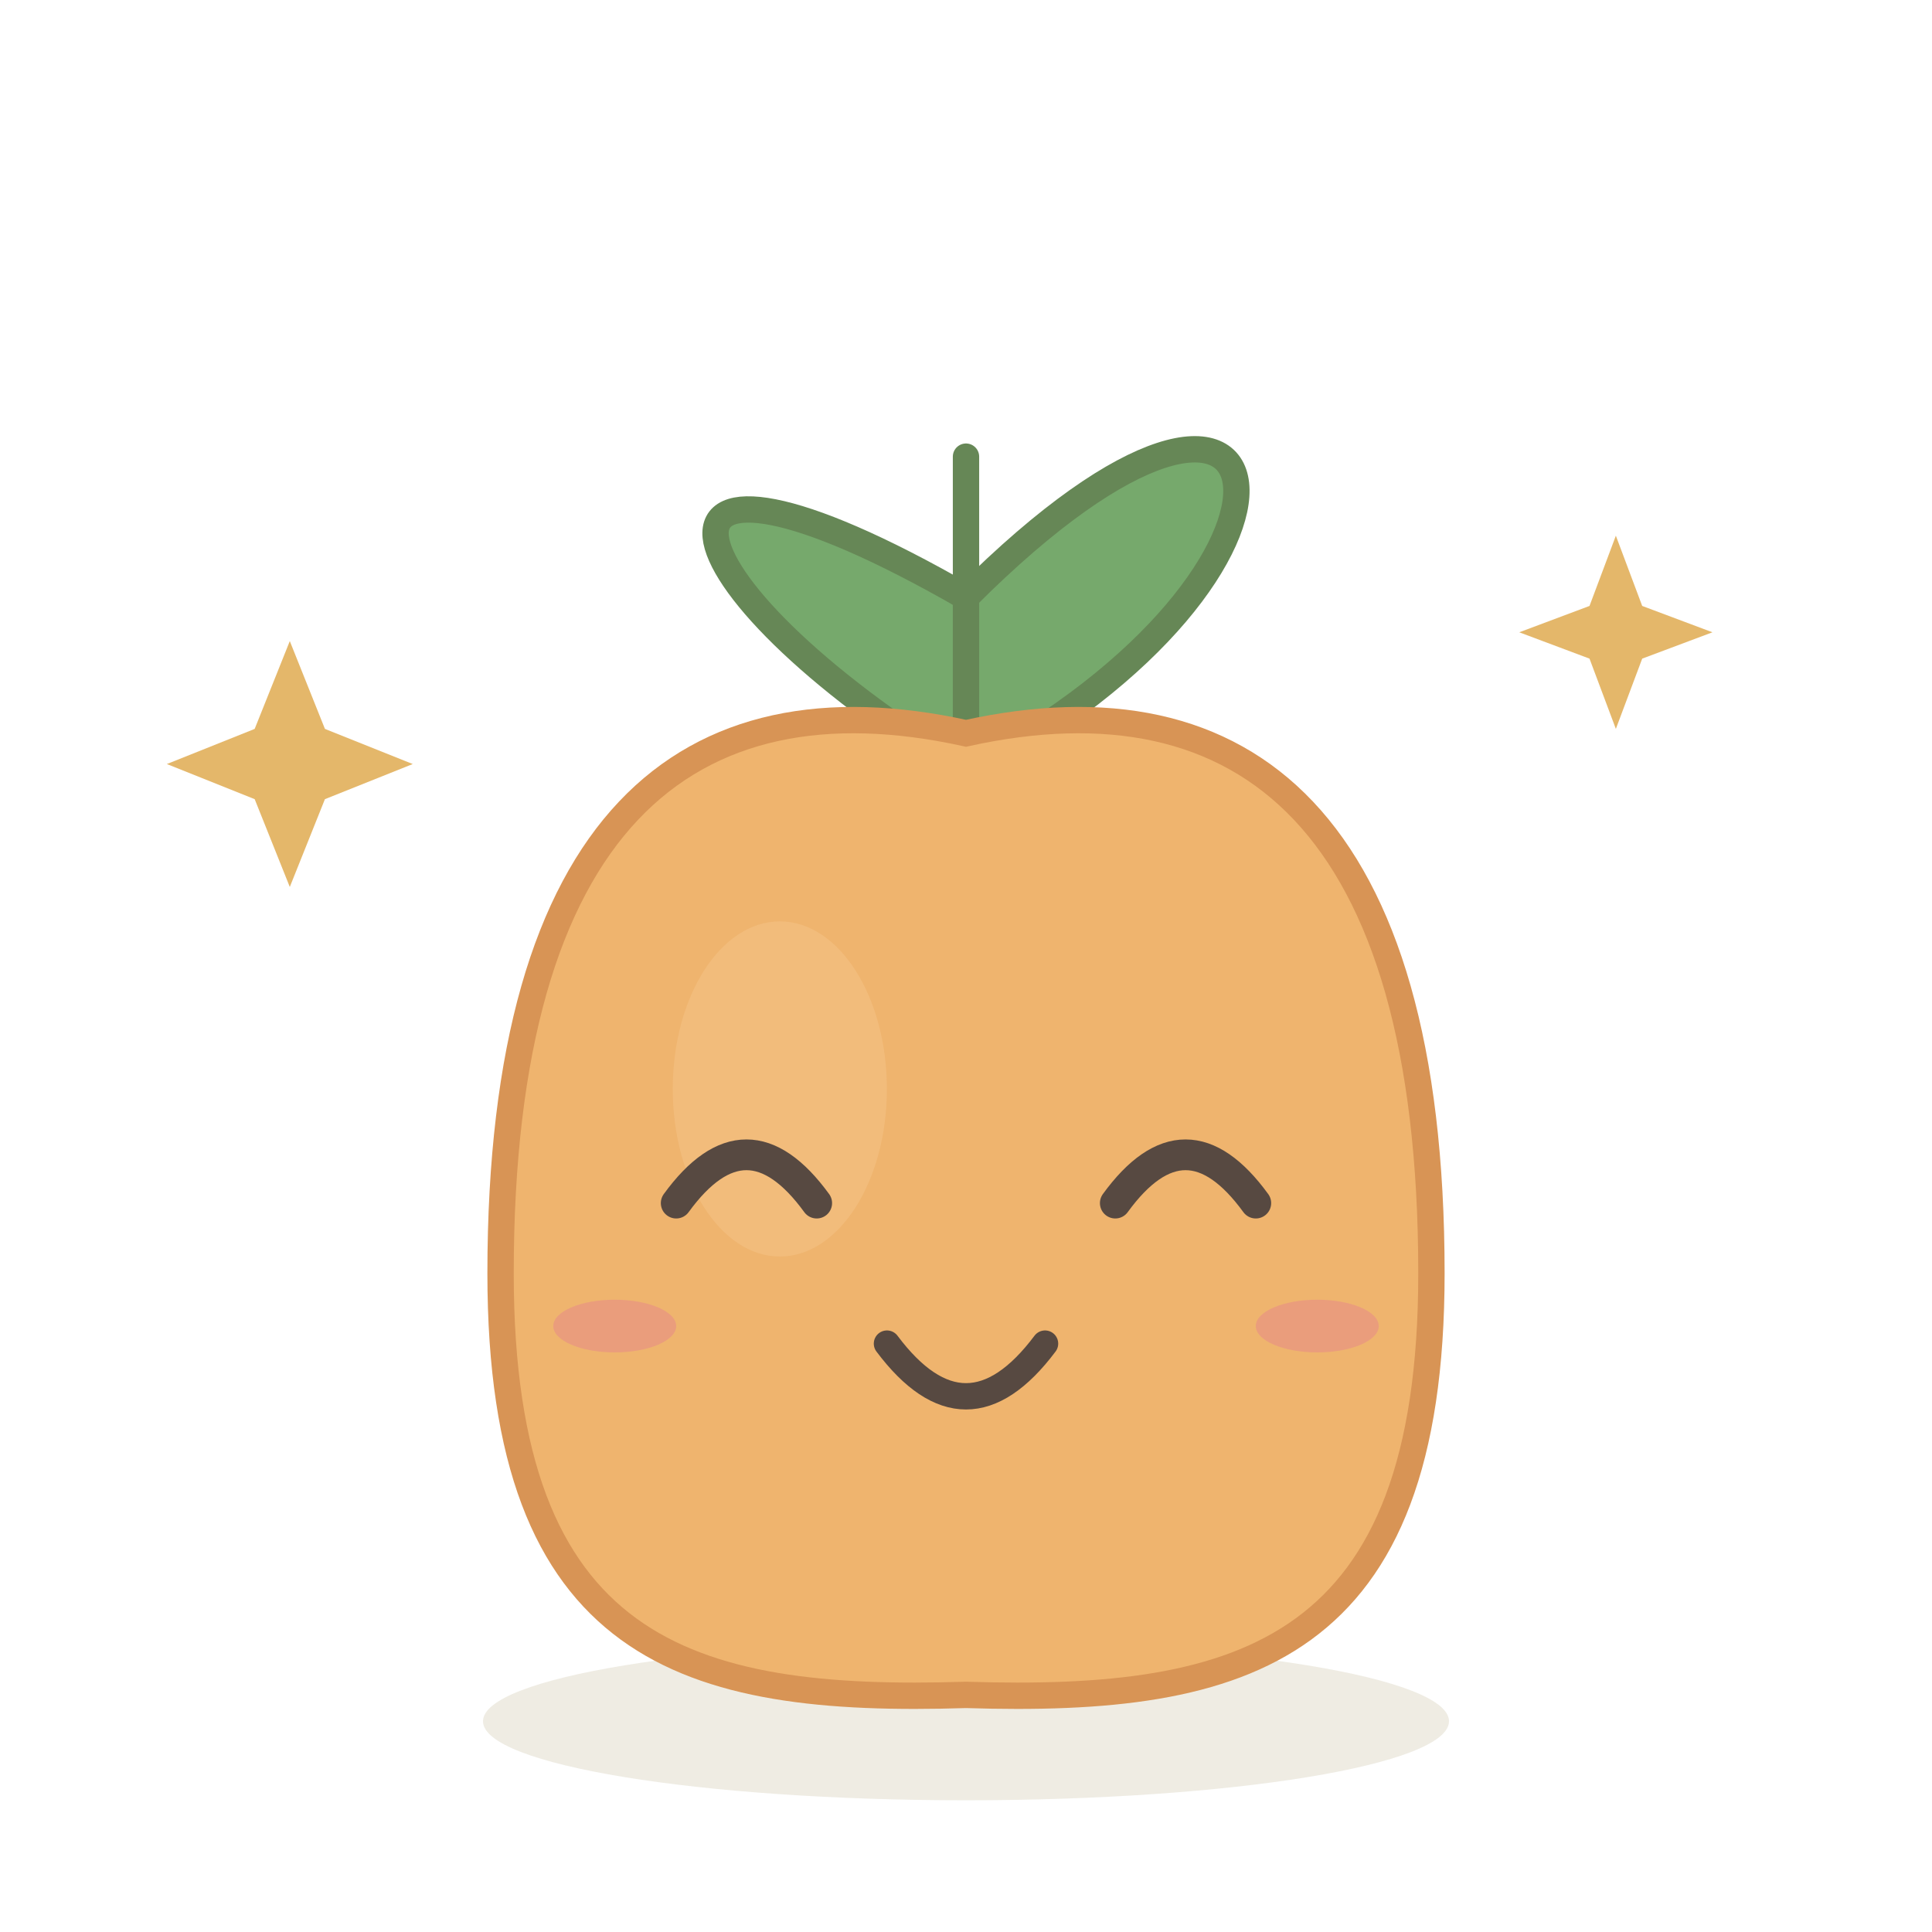
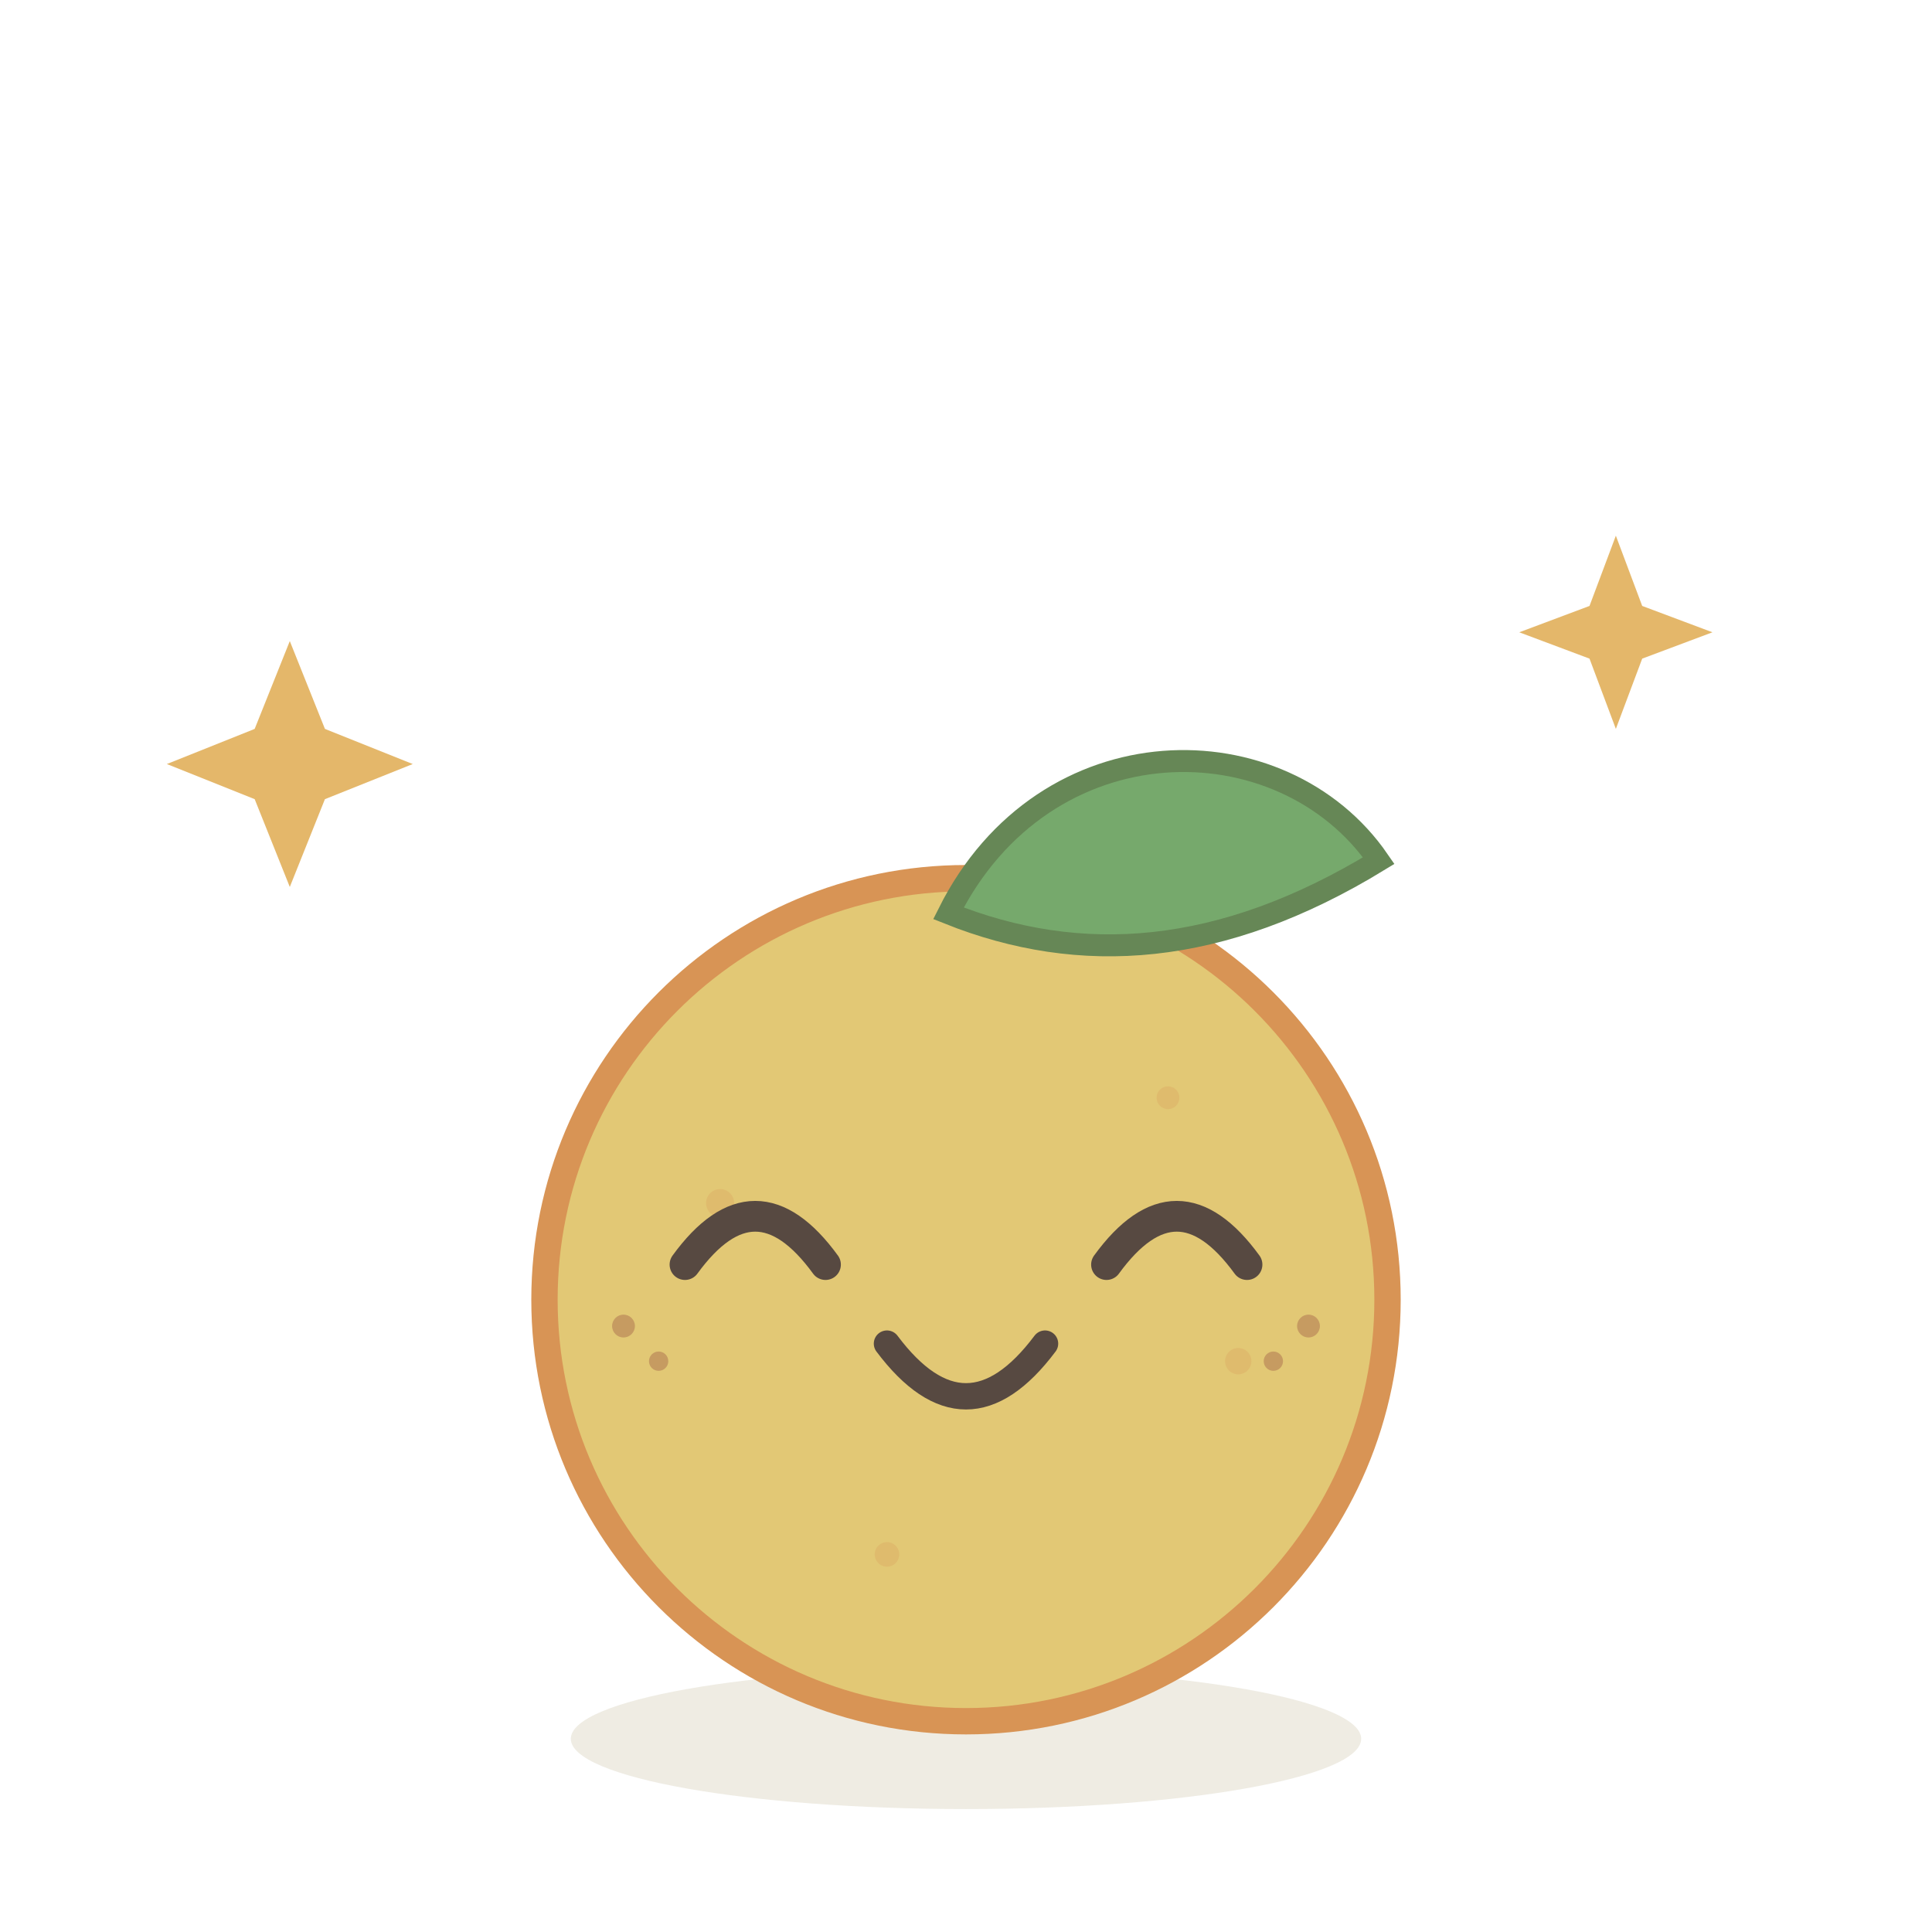
<svg xmlns="http://www.w3.org/2000/svg" width="220" height="220" viewBox="0 0 220 220" role="img">
-   <ellipse cx="110" cy="196" rx="55" ry="9" fill="#d8d2bd" opacity=".42" />
-   <path d="M110 88 C74 66,70 45,110 68 C148 30,154 65,110 88Z" fill="#76a96c" stroke="#668756" stroke-width="3" />
-   <path d="M110 86V52" stroke="#668756" stroke-width="3" stroke-linecap="round" />
-   <path d="M57 145 C57 93.5,78.2 76.5,110 83.5 C141.8 76.5,163 93.5,163 145 C163 188,141.8 194,110 193 C78.2 194,57 188,57 145Z" fill="#efb46e" stroke="#d89455" stroke-width="3" />
-   <ellipse cx="88.8" cy="124" rx="12.19" ry="19.08" fill="#f7c991" opacity=".38" />
-   <path d="M77 137q8-11 16 0m34 0q8-11 16 0" fill="none" stroke="#574941" stroke-width="3.5" stroke-linecap="round" />
-   <ellipse cx="70" cy="151" rx="7" ry="3" fill="#e78c87" opacity=".58" />
-   <ellipse cx="150" cy="151" rx="7" ry="3" fill="#e78c87" opacity=".58" />
+   <ellipse cx="110" cy="198" rx="45" ry="8" fill="#d8d2bd" opacity=".42" />
+   <circle cx="110" cy="148" r="48" fill="#e2c875" stroke="#d89455" stroke-width="3" />
+   <g fill="#d89455" opacity=".25">
+     <circle cx="82" cy="137" r="1.6" />
+     <circle cx="141" cy="155" r="1.5" />
+     <circle cx="101" cy="177" r="1.4" />
+     <circle cx="133" cy="125" r="1.3" />
+   </g>
+   <path d="M108 104 C119 82,146 82,157 98 C139 109,123 110,108 104Z" fill="#76a96c" stroke="#668756" stroke-width="2.5" />
+   <path d="M78 144q8-11 16 0m32 0q8-11 16 0" fill="none" stroke="#574941" stroke-width="3.5" stroke-linecap="round" />
+   <g fill="#a96e4d" opacity=".5">
+     <circle cx="71" cy="151" r="1.3" />
+     <circle cx="75" cy="155" r="1.1" />
+     <circle cx="149" cy="151" r="1.3" />
+     <circle cx="145" cy="155" r="1.1" />
+   </g>
  <path d="M101 153q9 12 18 0" fill="none" stroke="#574941" stroke-width="3" stroke-linecap="round" />
  <path d="M33 73l4 10 10 4-10 4-4 10-4-10-10-4 10-4zm151-12l3 8 8 3-8 3-3 8-3-8-8-3 8-3z" fill="#e4b76a" />
</svg>
